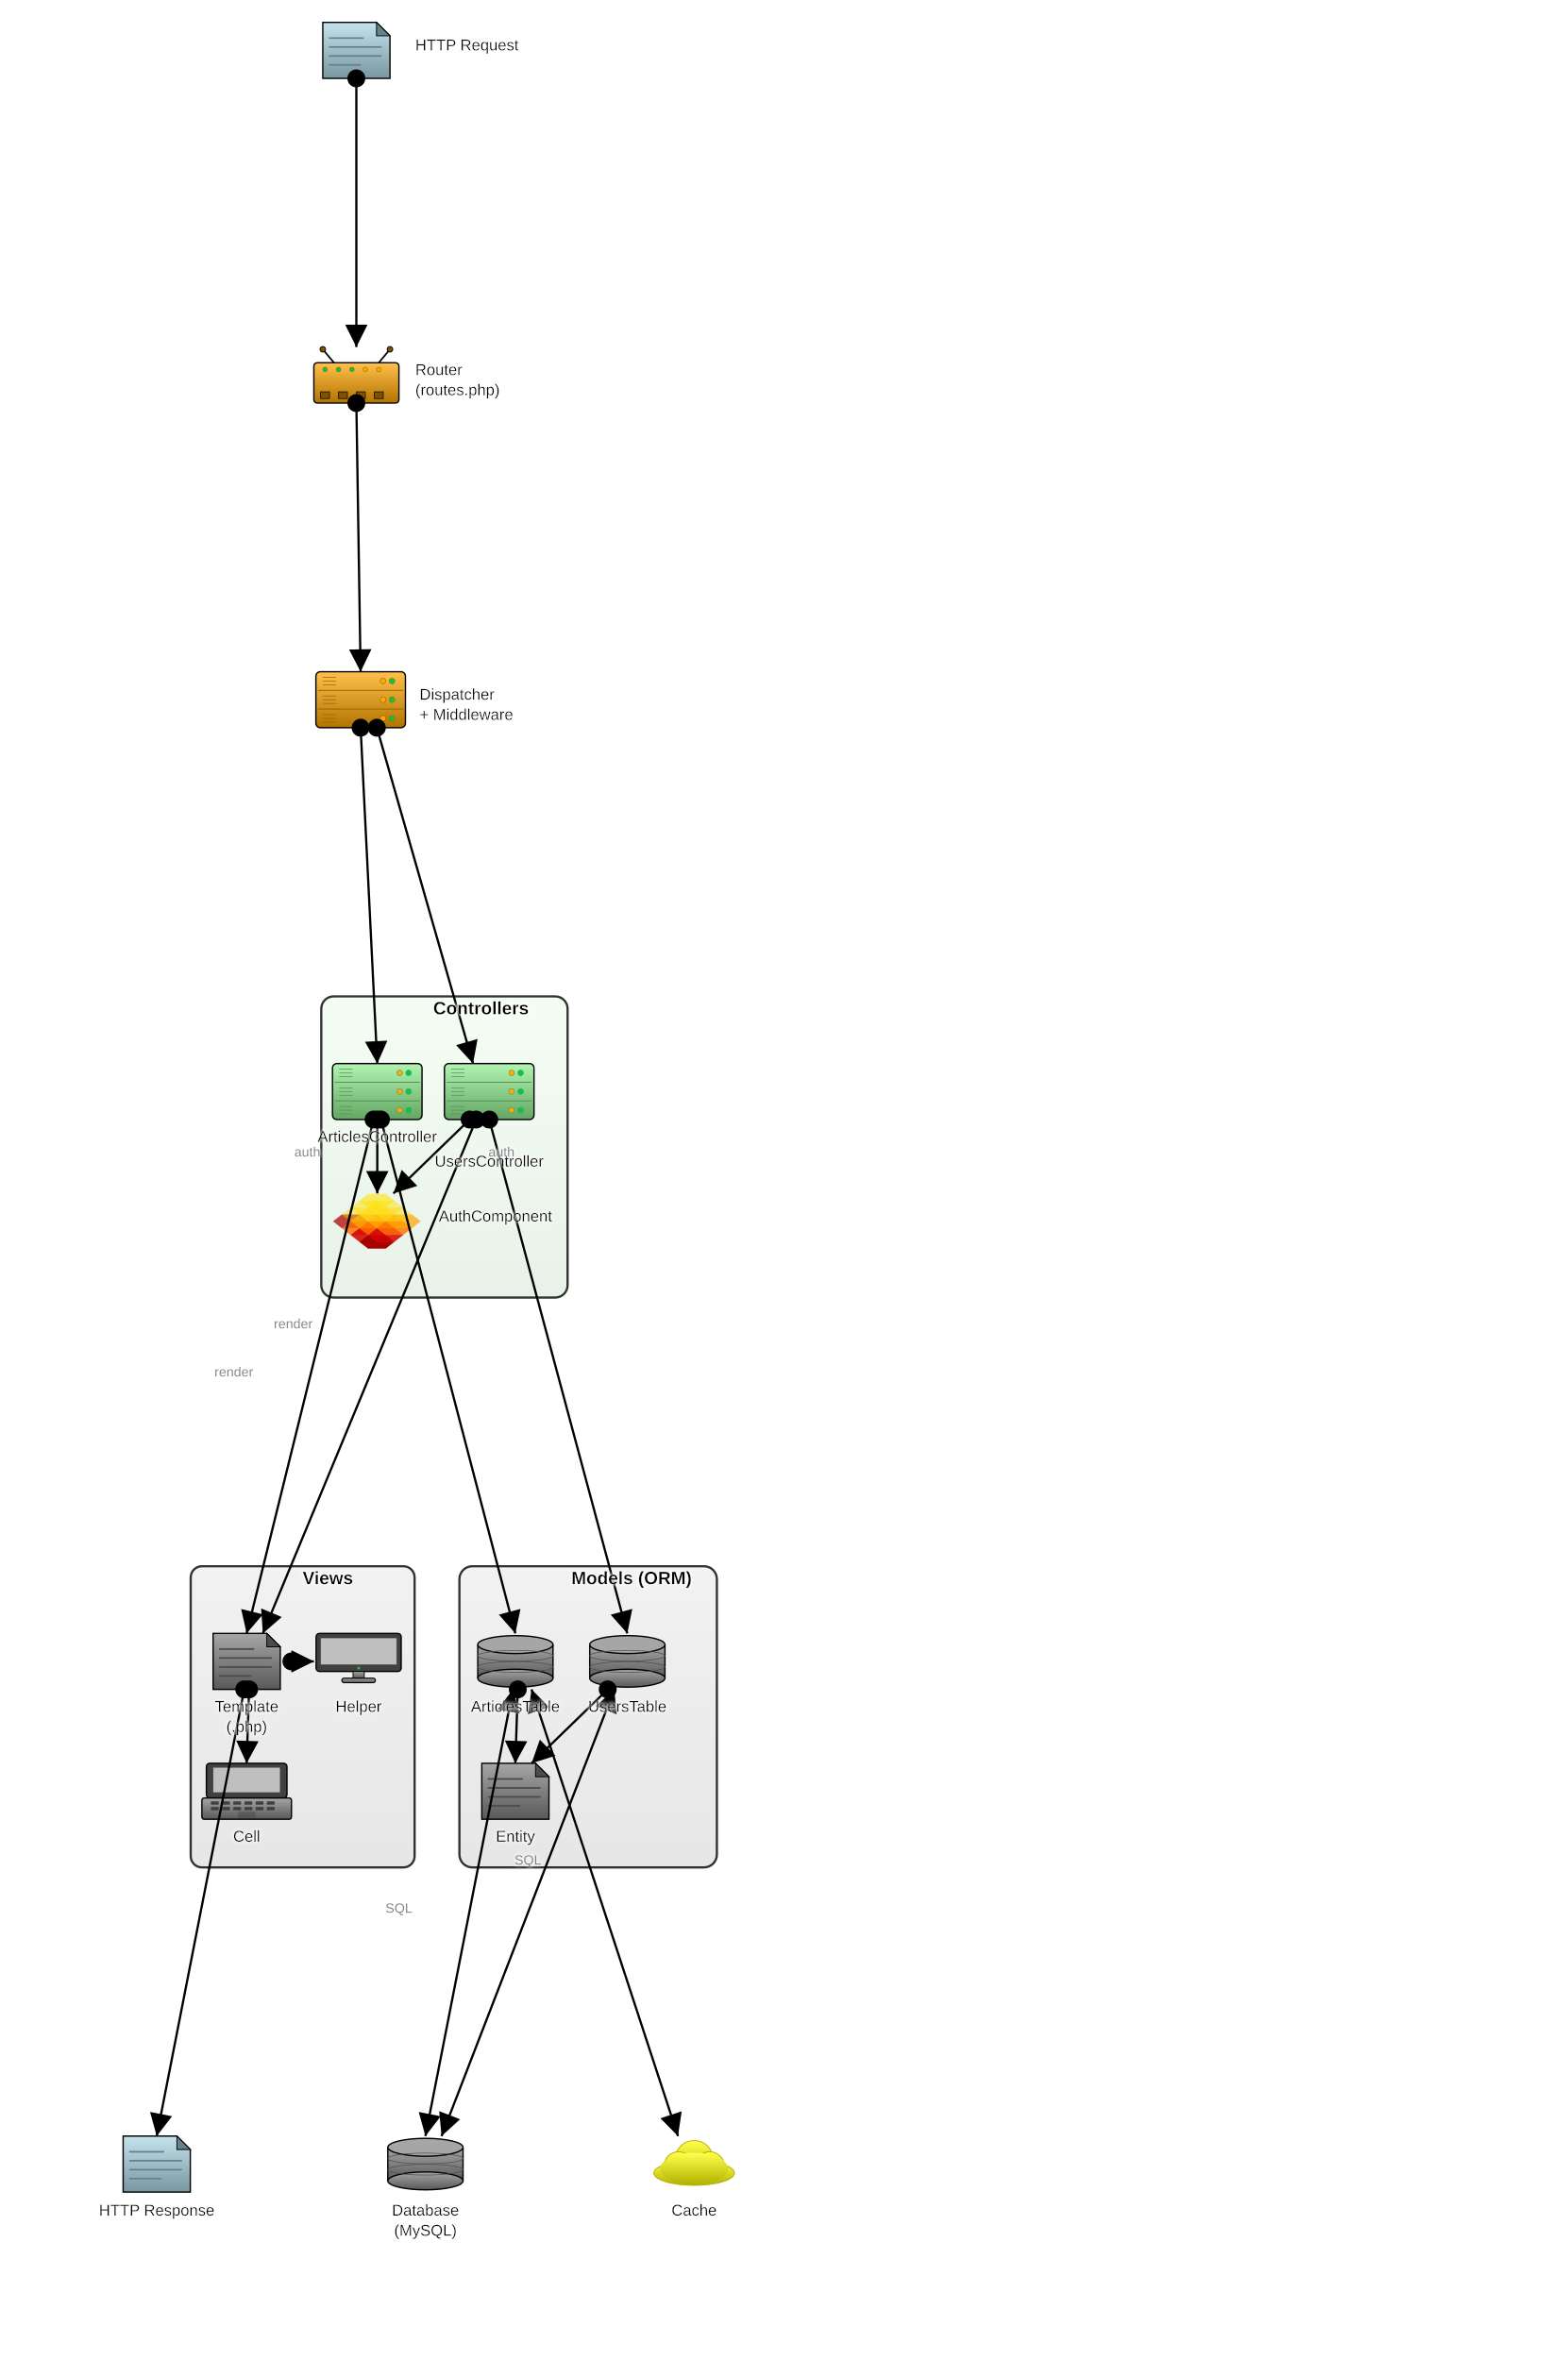
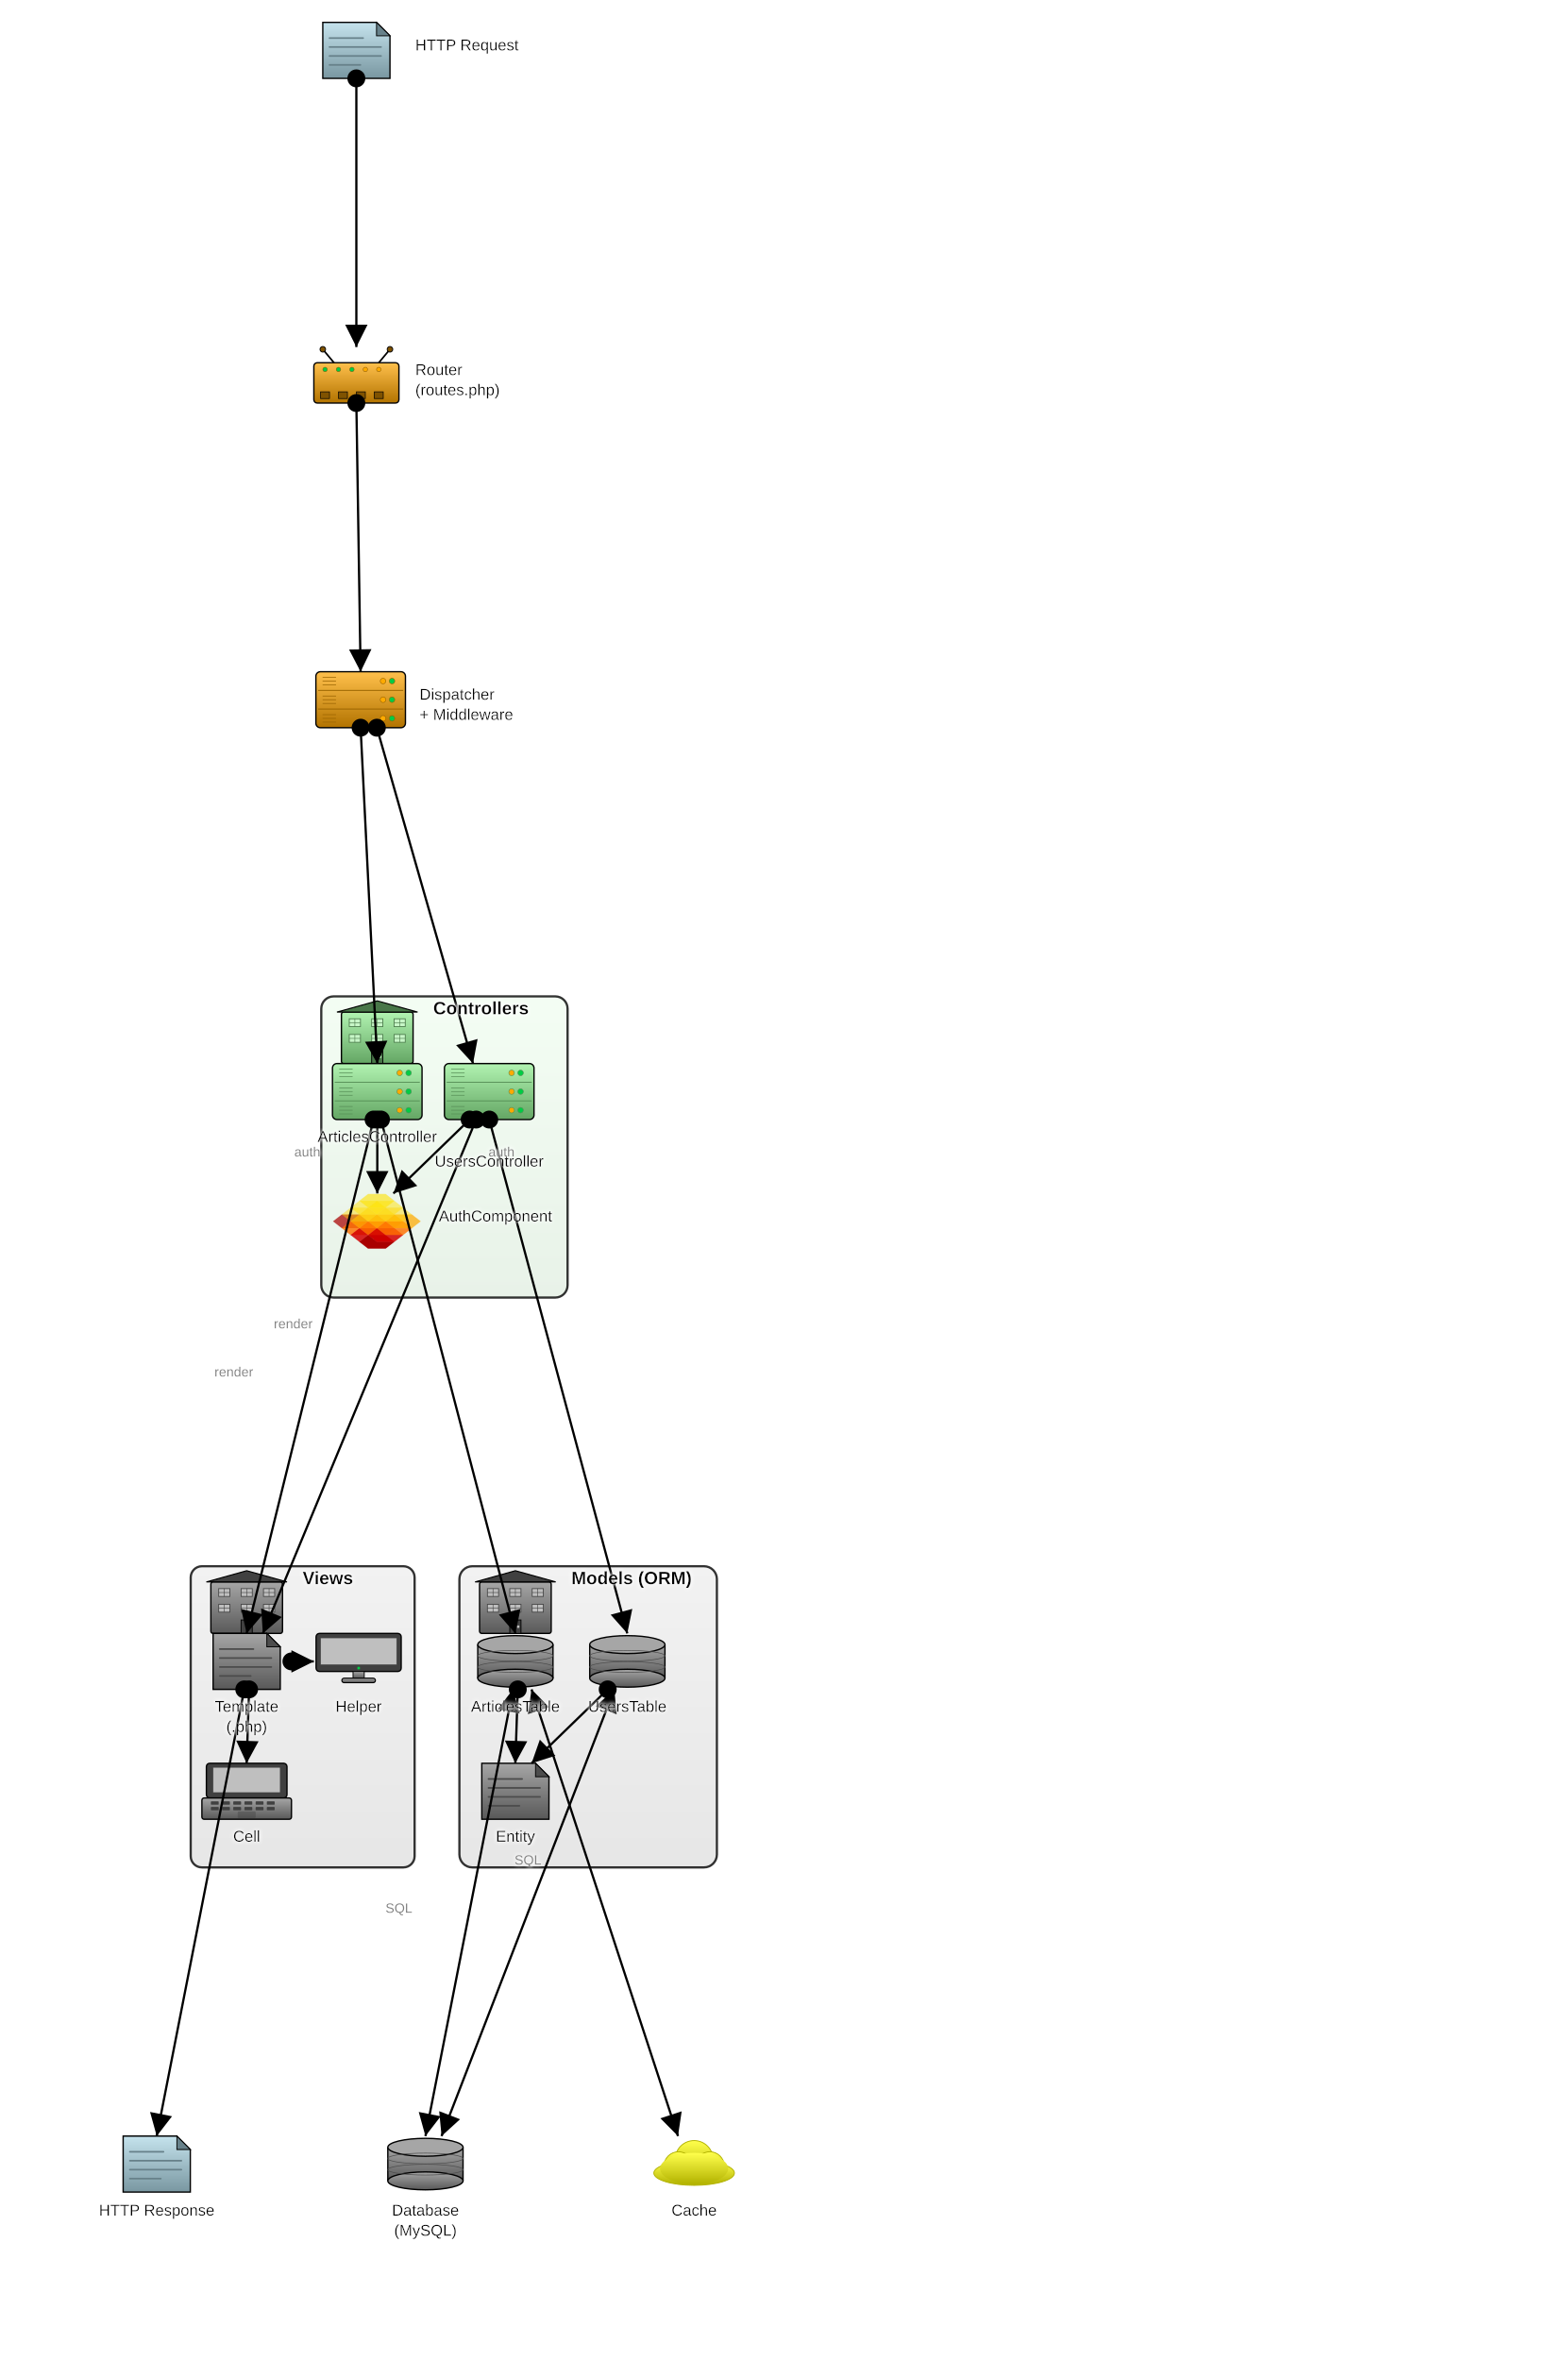
<svg xmlns="http://www.w3.org/2000/svg" baseProfile="full" height="2108" version="1.1" viewBox="0,0,1400,2108" width="1400">
  <defs>
    <filter height="140%" id="text-glow" width="140%" x="-20%" y="-20%">
      <feGaussianBlur in="SourceGraphic" result="blur" stdDeviation="2" />
      <feFlood flood-color="white" flood-opacity="1" result="color" />
      <feComposite in="color" in2="blur" operator="in" result="shadow" />
      <feMerge>
        <feMergeNode in="shadow" />
        <feMergeNode in="shadow" />
        <feMergeNode in="SourceGraphic" />
      </feMerge>
    </filter>
    <marker id="arrow-end" markerHeight="10" markerWidth="10" orient="auto" refX="10" refY="5">
      <path d="M 0 0 L 10 5 L 0 10 z" fill="black" />
    </marker>
    <marker id="arrow-start" markerHeight="10" markerWidth="10" orient="auto" refX="0" refY="5">
      <path d="M 10 0 L 0 5 L 10 10 z" fill="black" />
    </marker>
    <marker id="circle-start" markerHeight="10" markerWidth="10" orient="auto" refX="5" refY="5">
      <circle cx="5" cy="5" fill="black" r="4" />
    </marker>
    <marker id="circle-end" markerHeight="10" markerWidth="10" orient="auto" refX="5" refY="5">
      <circle cx="5" cy="5" fill="black" r="4" />
    </marker>
    <linearGradient id="gradient-controllers_box" x1="0%" x2="0%" y1="0%" y2="100%">
      <stop offset="0%" stop-color="#b1f3b1" />
      <stop offset="100%" stop-color="#64a664" />
    </linearGradient>
+     <linearGradient id="gradient-controllers_box_icon" x1="0%" x2="0%" y1="0%" y2="100%">
+       <stop offset="0%" stop-color="#b1f3b1" />
+       <stop offset="100%" stop-color="#64a664" />
+     </linearGradient>
    <linearGradient id="gradient-models_box" x1="0%" x2="0%" y1="0%" y2="100%">
      <stop offset="0%" stop-color="#a6a6a6" />
      <stop offset="100%" stop-color="#595959" />
    </linearGradient>
+     <linearGradient id="gradient-models_box_icon" x1="0%" x2="0%" y1="0%" y2="100%">
+       <stop offset="0%" stop-color="#a6a6a6" />
+       <stop offset="100%" stop-color="#595959" />
+     </linearGradient>
    <linearGradient id="gradient-views_box" x1="0%" x2="0%" y1="0%" y2="100%">
+       <stop offset="0%" stop-color="#a6a6a6" />
+       <stop offset="100%" stop-color="#595959" />
+     </linearGradient>
+     <linearGradient id="gradient-views_box_icon" x1="0%" x2="0%" y1="0%" y2="100%">
      <stop offset="0%" stop-color="#a6a6a6" />
      <stop offset="100%" stop-color="#595959" />
    </linearGradient>
    <linearGradient id="gradient-request" x1="0%" x2="0%" y1="0%" y2="100%">
      <stop offset="0%" stop-color="#c5e3ed" />
      <stop offset="100%" stop-color="#7997a1" />
    </linearGradient>
    <linearGradient id="gradient-router" x1="0%" x2="0%" y1="0%" y2="100%">
      <stop offset="0%" stop-color="#ffc04c" />
      <stop offset="100%" stop-color="#b27300" />
    </linearGradient>
    <linearGradient id="gradient-dispatcher" x1="0%" x2="0%" y1="0%" y2="100%">
      <stop offset="0%" stop-color="#ffc04c" />
      <stop offset="100%" stop-color="#b27300" />
    </linearGradient>
    <linearGradient id="gradient-articles_ctrl" x1="0%" x2="0%" y1="0%" y2="100%">
      <stop offset="0%" stop-color="#b1f3b1" />
      <stop offset="100%" stop-color="#64a664" />
    </linearGradient>
    <linearGradient id="gradient-users_ctrl" x1="0%" x2="0%" y1="0%" y2="100%">
      <stop offset="0%" stop-color="#b1f3b1" />
      <stop offset="100%" stop-color="#64a664" />
    </linearGradient>
    <linearGradient id="gradient-articles_table" x1="0%" x2="0%" y1="0%" y2="100%">
      <stop offset="0%" stop-color="#a6a6a6" />
      <stop offset="100%" stop-color="#595959" />
    </linearGradient>
    <linearGradient id="gradient-users_table" x1="0%" x2="0%" y1="0%" y2="100%">
      <stop offset="0%" stop-color="#a6a6a6" />
      <stop offset="100%" stop-color="#595959" />
    </linearGradient>
    <linearGradient id="gradient-entity" x1="0%" x2="0%" y1="0%" y2="100%">
      <stop offset="0%" stop-color="#a6a6a6" />
      <stop offset="100%" stop-color="#595959" />
    </linearGradient>
    <linearGradient id="gradient-template" x1="0%" x2="0%" y1="0%" y2="100%">
      <stop offset="0%" stop-color="#a6a6a6" />
      <stop offset="100%" stop-color="#595959" />
    </linearGradient>
    <linearGradient id="gradient-helper" x1="0%" x2="0%" y1="0%" y2="100%">
      <stop offset="0%" stop-color="#a6a6a6" />
      <stop offset="100%" stop-color="#595959" />
    </linearGradient>
    <linearGradient id="gradient-cell" x1="0%" x2="0%" y1="0%" y2="100%">
      <stop offset="0%" stop-color="#a6a6a6" />
      <stop offset="100%" stop-color="#595959" />
    </linearGradient>
    <linearGradient id="gradient-db" x1="0%" x2="0%" y1="0%" y2="100%">
      <stop offset="0%" stop-color="#a6a6a6" />
      <stop offset="100%" stop-color="#595959" />
    </linearGradient>
    <linearGradient id="gradient-cache" x1="0%" x2="0%" y1="0%" y2="100%">
      <stop offset="0%" stop-color="#ffff4c" />
      <stop offset="100%" stop-color="#b2b200" />
    </linearGradient>
    <linearGradient id="gradient-response" x1="0%" x2="0%" y1="0%" y2="100%">
      <stop offset="0%" stop-color="#c5e3ed" />
      <stop offset="100%" stop-color="#7997a1" />
    </linearGradient>
  </defs>
  <rect fill="url(#gradient-controllers_box)" fill-opacity="0.15" height="269.0" rx="11.0" ry="11.0" stroke="black" stroke-opacity="0.8" stroke-width="2" width="220.0" x="286.97" y="890.0" />
+   <g id="controllers_box_icon">
+     <rect fill="url(#gradient-controllers_box_icon)" height="46" rx="2" ry="2" stroke="black" stroke-width="1.2" width="64" x="304.97" y="904.0" />
+     <polygon fill="#487748" points="300.97,904.0 336.97,894.0 372.97,904.0" stroke="black" stroke-width="1.0" />
+     <rect fill="#c7f6c7" height="7" stroke="#487748" stroke-width="0.7" width="10" x="311.97" y="910.0" />
+     <line stroke="#487748" stroke-width="0.5" x1="316.97" x2="316.97" y1="910.0" y2="917.0" />
+     <line stroke="#487748" stroke-width="0.5" x1="311.97" x2="321.97" y1="913.5" y2="913.5" />
+     <rect fill="#c7f6c7" height="7" stroke="#487748" stroke-width="0.7" width="10" x="331.97" y="910.0" />
+     <line stroke="#487748" stroke-width="0.5" x1="336.97" x2="336.97" y1="910.0" y2="917.0" />
+     <line stroke="#487748" stroke-width="0.5" x1="331.97" x2="341.97" y1="913.5" y2="913.5" />
+     <rect fill="#c7f6c7" height="7" stroke="#487748" stroke-width="0.7" width="10" x="351.97" y="910.0" />
+     <line stroke="#487748" stroke-width="0.5" x1="356.97" x2="356.97" y1="910.0" y2="917.0" />
+     <line stroke="#487748" stroke-width="0.5" x1="351.97" x2="361.97" y1="913.5" y2="913.5" />
+     <rect fill="#c7f6c7" height="7" stroke="#487748" stroke-width="0.7" width="10" x="311.97" y="924.0" />
+     <line stroke="#487748" stroke-width="0.5" x1="316.97" x2="316.97" y1="924.0" y2="931.0" />
+     <line stroke="#487748" stroke-width="0.5" x1="311.97" x2="321.97" y1="927.5" y2="927.5" />
+     <rect fill="#c7f6c7" height="7" stroke="#487748" stroke-width="0.7" width="10" x="331.97" y="924.0" />
+     <line stroke="#487748" stroke-width="0.5" x1="336.97" x2="336.97" y1="924.0" y2="931.0" />
+     <line stroke="#487748" stroke-width="0.5" x1="331.97" x2="341.97" y1="927.5" y2="927.5" />
+     <rect fill="#c7f6c7" height="7" stroke="#487748" stroke-width="0.7" width="10" x="351.97" y="924.0" />
+     <line stroke="#487748" stroke-width="0.5" x1="356.97" x2="356.97" y1="924.0" y2="931.0" />
+     <line stroke="#487748" stroke-width="0.5" x1="351.97" x2="361.97" y1="927.5" y2="927.5" />
+     <rect fill="#487748" height="12" stroke="black" stroke-width="0.8" width="10" x="331.97" y="938.0" />
+     <circle cx="339.47" cy="944.0" fill="#c7f6c7" r="1.2" />
+   </g>
  <rect fill="url(#gradient-models_box)" fill-opacity="0.15" height="269.0" rx="11.5" ry="11.5" stroke="black" stroke-opacity="0.8" stroke-width="2" width="230.0" x="410.341" y="1399.0" />
+   <g id="models_box_icon">
+     <rect fill="url(#gradient-models_box_icon)" height="46" rx="2" ry="2" stroke="black" stroke-width="1.2" width="64" x="428.341" y="1413.0" />
+     <polygon fill="#404040" points="424.341,1413.0 460.341,1403.0 496.341,1413.0" stroke="black" stroke-width="1.0" />
+     <rect fill="#bfbfbf" height="7" stroke="#404040" stroke-width="0.7" width="10" x="435.341" y="1419.0" />
+     <line stroke="#404040" stroke-width="0.5" x1="440.341" x2="440.341" y1="1419.0" y2="1426.0" />
+     <line stroke="#404040" stroke-width="0.5" x1="435.341" x2="445.341" y1="1422.5" y2="1422.5" />
+     <rect fill="#bfbfbf" height="7" stroke="#404040" stroke-width="0.7" width="10" x="455.341" y="1419.0" />
+     <line stroke="#404040" stroke-width="0.5" x1="460.341" x2="460.341" y1="1419.0" y2="1426.0" />
+     <line stroke="#404040" stroke-width="0.5" x1="455.341" x2="465.341" y1="1422.5" y2="1422.5" />
+     <rect fill="#bfbfbf" height="7" stroke="#404040" stroke-width="0.7" width="10" x="475.341" y="1419.0" />
+     <line stroke="#404040" stroke-width="0.5" x1="480.341" x2="480.341" y1="1419.0" y2="1426.0" />
+     <line stroke="#404040" stroke-width="0.5" x1="475.341" x2="485.341" y1="1422.5" y2="1422.5" />
+     <rect fill="#bfbfbf" height="7" stroke="#404040" stroke-width="0.7" width="10" x="435.341" y="1433.0" />
+     <line stroke="#404040" stroke-width="0.5" x1="440.341" x2="440.341" y1="1433.0" y2="1440.0" />
+     <line stroke="#404040" stroke-width="0.5" x1="435.341" x2="445.341" y1="1436.5" y2="1436.5" />
+     <rect fill="#bfbfbf" height="7" stroke="#404040" stroke-width="0.7" width="10" x="455.341" y="1433.0" />
+     <line stroke="#404040" stroke-width="0.5" x1="460.341" x2="460.341" y1="1433.0" y2="1440.0" />
+     <line stroke="#404040" stroke-width="0.5" x1="455.341" x2="465.341" y1="1436.5" y2="1436.5" />
+     <rect fill="#bfbfbf" height="7" stroke="#404040" stroke-width="0.7" width="10" x="475.341" y="1433.0" />
+     <line stroke="#404040" stroke-width="0.5" x1="480.341" x2="480.341" y1="1433.0" y2="1440.0" />
+     <line stroke="#404040" stroke-width="0.5" x1="475.341" x2="485.341" y1="1436.5" y2="1436.5" />
+     <rect fill="#404040" height="12" stroke="black" stroke-width="0.8" width="10" x="455.341" y="1447.0" />
+     <circle cx="462.841" cy="1453.0" fill="#bfbfbf" r="1.2" />
+   </g>
  <rect fill="url(#gradient-views_box)" fill-opacity="0.15" height="269.0" rx="10.0" ry="10.0" stroke="black" stroke-opacity="0.8" stroke-width="2" width="200.0" x="170.341" y="1399.0" />
+   <g id="views_box_icon">
+     <rect fill="url(#gradient-views_box_icon)" height="46" rx="2" ry="2" stroke="black" stroke-width="1.2" width="64" x="188.341" y="1413.0" />
+     <polygon fill="#404040" points="184.341,1413.0 220.341,1403.0 256.341,1413.0" stroke="black" stroke-width="1.0" />
+     <rect fill="#bfbfbf" height="7" stroke="#404040" stroke-width="0.7" width="10" x="195.341" y="1419.0" />
+     <line stroke="#404040" stroke-width="0.5" x1="200.341" x2="200.341" y1="1419.0" y2="1426.0" />
+     <line stroke="#404040" stroke-width="0.5" x1="195.341" x2="205.341" y1="1422.5" y2="1422.5" />
+     <rect fill="#bfbfbf" height="7" stroke="#404040" stroke-width="0.7" width="10" x="215.341" y="1419.0" />
+     <line stroke="#404040" stroke-width="0.5" x1="220.341" x2="220.341" y1="1419.0" y2="1426.0" />
+     <line stroke="#404040" stroke-width="0.5" x1="215.341" x2="225.341" y1="1422.5" y2="1422.5" />
+     <rect fill="#bfbfbf" height="7" stroke="#404040" stroke-width="0.7" width="10" x="235.341" y="1419.0" />
+     <line stroke="#404040" stroke-width="0.5" x1="240.341" x2="240.341" y1="1419.0" y2="1426.0" />
+     <line stroke="#404040" stroke-width="0.5" x1="235.341" x2="245.341" y1="1422.5" y2="1422.5" />
+     <rect fill="#bfbfbf" height="7" stroke="#404040" stroke-width="0.7" width="10" x="195.341" y="1433.0" />
+     <line stroke="#404040" stroke-width="0.5" x1="200.341" x2="200.341" y1="1433.0" y2="1440.0" />
+     <line stroke="#404040" stroke-width="0.5" x1="195.341" x2="205.341" y1="1436.5" y2="1436.5" />
+     <rect fill="#bfbfbf" height="7" stroke="#404040" stroke-width="0.7" width="10" x="215.341" y="1433.0" />
+     <line stroke="#404040" stroke-width="0.5" x1="220.341" x2="220.341" y1="1433.0" y2="1440.0" />
+     <line stroke="#404040" stroke-width="0.5" x1="215.341" x2="225.341" y1="1436.5" y2="1436.5" />
+     <rect fill="#bfbfbf" height="7" stroke="#404040" stroke-width="0.7" width="10" x="235.341" y="1433.0" />
+     <line stroke="#404040" stroke-width="0.5" x1="240.341" x2="240.341" y1="1433.0" y2="1440.0" />
+     <line stroke="#404040" stroke-width="0.5" x1="235.341" x2="245.341" y1="1436.5" y2="1436.5" />
+     <rect fill="#404040" height="12" stroke="black" stroke-width="0.8" width="10" x="215.341" y="1447.0" />
+     <circle cx="222.841" cy="1453.0" fill="#bfbfbf" r="1.2" />
+   </g>
  <g id="request">
    <polygon fill="url(#gradient-request)" points="288.327,20.0 336.327,20.0 348.327,32.0 348.327,70.0 288.327,70.0" stroke="black" stroke-width="1.2" />
    <polygon fill="#67818a" points="336.327,20.0 348.327,32.0 336.327,32.0" stroke="black" stroke-width="0.8" />
    <line stroke="#67818a" stroke-linecap="round" stroke-width="1.5" x1="294.327" x2="324.327" y1="34.0" y2="34.0" />
    <line stroke="#67818a" stroke-linecap="round" stroke-width="1.5" x1="294.327" x2="340.327" y1="42.0" y2="42.0" />
    <line stroke="#67818a" stroke-linecap="round" stroke-width="1.5" x1="294.327" x2="340.327" y1="50.0" y2="50.0" />
    <line stroke="#67818a" stroke-linecap="round" stroke-width="1.5" x1="294.327" x2="321.927" y1="58.0" y2="58.0" />
  </g>
  <g id="router">
    <rect fill="url(#gradient-router)" height="36" rx="3" ry="3" stroke="black" stroke-width="1.2" width="76" x="280.327" y="324.0" />
    <line stroke="black" stroke-width="1.5" x1="298.327" x2="288.327" y1="324.0" y2="312.0" />
    <circle cx="288.327" cy="312.0" fill="#7f5200" r="2.5" stroke="black" stroke-width="0.8" />
    <line stroke="black" stroke-width="1.5" x1="338.327" x2="348.327" y1="324.0" y2="312.0" />
    <circle cx="348.327" cy="312.0" fill="#7f5200" r="2.5" stroke="black" stroke-width="0.8" />
    <rect fill="#7f5200" height="6" stroke="black" stroke-width="0.6" width="8" x="286.327" y="350.0" />
    <rect fill="#7f5200" height="6" stroke="black" stroke-width="0.6" width="8" x="302.327" y="350.0" />
    <rect fill="#7f5200" height="6" stroke="black" stroke-width="0.6" width="8" x="318.327" y="350.0" />
    <rect fill="#7f5200" height="6" stroke="black" stroke-width="0.6" width="8" x="334.327" y="350.0" />
    <circle cx="290.327" cy="330.0" fill="#00cc44" r="2" stroke="#7f5200" stroke-width="0.4" />
    <circle cx="302.327" cy="330.0" fill="#00cc44" r="2" stroke="#7f5200" stroke-width="0.4" />
    <circle cx="314.327" cy="330.0" fill="#00cc44" r="2" stroke="#7f5200" stroke-width="0.4" />
    <circle cx="326.327" cy="330.0" fill="#ffaa00" r="2" stroke="#7f5200" stroke-width="0.4" />
    <circle cx="338.327" cy="330.0" fill="#ffaa00" r="2" stroke="#7f5200" stroke-width="0.4" />
  </g>
  <g id="dispatcher">
    <rect fill="url(#gradient-dispatcher)" height="50" rx="4" ry="4" stroke="black" stroke-width="1.2" width="80" x="282.145" y="600.0" />
    <line stroke="#996300" stroke-width="0.8" x1="284.145" x2="360.145" y1="616.667" y2="616.667" />
    <line stroke="#996300" stroke-width="0.8" x1="284.145" x2="360.145" y1="633.333" y2="633.333" />
    <circle cx="350.145" cy="608.333" fill="#00cc44" r="2.5" stroke="#996300" stroke-width="0.5" />
    <circle cx="342.145" cy="608.333" fill="#ffaa00" r="2.5" stroke="#996300" stroke-width="0.5" />
    <circle cx="350.145" cy="625.0" fill="#00cc44" r="2.5" stroke="#996300" stroke-width="0.5" />
    <circle cx="342.145" cy="625.0" fill="#ffaa00" r="2.5" stroke="#996300" stroke-width="0.5" />
    <circle cx="350.145" cy="641.667" fill="#00cc44" r="2.5" stroke="#996300" stroke-width="0.5" />
    <circle cx="342.145" cy="641.667" fill="#ffaa00" r="2.5" stroke="#996300" stroke-width="0.5" />
    <line stroke="#996300" stroke-width="0.6" x1="288.145" x2="300.145" y1="605.0" y2="605.0" />
    <line stroke="#996300" stroke-width="0.6" x1="288.145" x2="300.145" y1="608.333" y2="608.333" />
    <line stroke="#996300" stroke-width="0.6" x1="288.145" x2="300.145" y1="611.667" y2="611.667" />
    <line stroke="#996300" stroke-width="0.6" x1="288.145" x2="300.145" y1="621.667" y2="621.667" />
    <line stroke="#996300" stroke-width="0.6" x1="288.145" x2="300.145" y1="625.0" y2="625.0" />
    <line stroke="#996300" stroke-width="0.6" x1="288.145" x2="300.145" y1="628.333" y2="628.333" />
    <line stroke="#996300" stroke-width="0.6" x1="288.145" x2="300.145" y1="638.333" y2="638.333" />
    <line stroke="#996300" stroke-width="0.6" x1="288.145" x2="300.145" y1="641.667" y2="641.667" />
    <line stroke="#996300" stroke-width="0.6" x1="288.145" x2="300.145" y1="645.0" y2="645.0" />
  </g>
  <g id="articles_ctrl">
    <rect fill="url(#gradient-articles_ctrl)" height="50" rx="4" ry="4" stroke="black" stroke-width="1.2" width="80" x="296.97" y="950.0" />
    <line stroke="#568e56" stroke-width="0.8" x1="298.97" x2="374.97" y1="966.667" y2="966.667" />
    <line stroke="#568e56" stroke-width="0.8" x1="298.97" x2="374.97" y1="983.333" y2="983.333" />
    <circle cx="364.97" cy="958.333" fill="#00cc44" r="2.5" stroke="#568e56" stroke-width="0.5" />
    <circle cx="356.97" cy="958.333" fill="#ffaa00" r="2.5" stroke="#568e56" stroke-width="0.5" />
    <circle cx="364.97" cy="975.0" fill="#00cc44" r="2.5" stroke="#568e56" stroke-width="0.5" />
    <circle cx="356.97" cy="975.0" fill="#ffaa00" r="2.5" stroke="#568e56" stroke-width="0.5" />
    <circle cx="364.97" cy="991.667" fill="#00cc44" r="2.5" stroke="#568e56" stroke-width="0.5" />
    <circle cx="356.97" cy="991.667" fill="#ffaa00" r="2.5" stroke="#568e56" stroke-width="0.5" />
    <line stroke="#568e56" stroke-width="0.6" x1="302.97" x2="314.97" y1="955.0" y2="955.0" />
    <line stroke="#568e56" stroke-width="0.6" x1="302.97" x2="314.97" y1="958.333" y2="958.333" />
    <line stroke="#568e56" stroke-width="0.6" x1="302.97" x2="314.97" y1="961.667" y2="961.667" />
    <line stroke="#568e56" stroke-width="0.6" x1="302.97" x2="314.97" y1="971.667" y2="971.667" />
    <line stroke="#568e56" stroke-width="0.6" x1="302.97" x2="314.97" y1="975.0" y2="975.0" />
    <line stroke="#568e56" stroke-width="0.6" x1="302.97" x2="314.97" y1="978.333" y2="978.333" />
    <line stroke="#568e56" stroke-width="0.6" x1="302.97" x2="314.97" y1="988.333" y2="988.333" />
    <line stroke="#568e56" stroke-width="0.6" x1="302.97" x2="314.97" y1="991.667" y2="991.667" />
    <line stroke="#568e56" stroke-width="0.6" x1="302.97" x2="314.97" y1="995.0" y2="995.0" />
  </g>
  <g id="users_ctrl">
    <rect fill="url(#gradient-users_ctrl)" height="50" rx="4" ry="4" stroke="black" stroke-width="1.2" width="80" x="396.97" y="950.0" />
    <line stroke="#568e56" stroke-width="0.8" x1="398.97" x2="474.97" y1="966.667" y2="966.667" />
    <line stroke="#568e56" stroke-width="0.8" x1="398.97" x2="474.97" y1="983.333" y2="983.333" />
    <circle cx="464.97" cy="958.333" fill="#00cc44" r="2.5" stroke="#568e56" stroke-width="0.5" />
    <circle cx="456.97" cy="958.333" fill="#ffaa00" r="2.5" stroke="#568e56" stroke-width="0.5" />
    <circle cx="464.97" cy="975.0" fill="#00cc44" r="2.5" stroke="#568e56" stroke-width="0.5" />
    <circle cx="456.97" cy="975.0" fill="#ffaa00" r="2.5" stroke="#568e56" stroke-width="0.5" />
    <circle cx="464.97" cy="991.667" fill="#00cc44" r="2.5" stroke="#568e56" stroke-width="0.5" />
    <circle cx="456.97" cy="991.667" fill="#ffaa00" r="2.5" stroke="#568e56" stroke-width="0.5" />
    <line stroke="#568e56" stroke-width="0.6" x1="402.97" x2="414.97" y1="955.0" y2="955.0" />
    <line stroke="#568e56" stroke-width="0.6" x1="402.97" x2="414.97" y1="958.333" y2="958.333" />
    <line stroke="#568e56" stroke-width="0.6" x1="402.97" x2="414.97" y1="961.667" y2="961.667" />
    <line stroke="#568e56" stroke-width="0.6" x1="402.97" x2="414.97" y1="971.667" y2="971.667" />
    <line stroke="#568e56" stroke-width="0.6" x1="402.97" x2="414.97" y1="975.0" y2="975.0" />
    <line stroke="#568e56" stroke-width="0.6" x1="402.97" x2="414.97" y1="978.333" y2="978.333" />
    <line stroke="#568e56" stroke-width="0.6" x1="402.97" x2="414.97" y1="988.333" y2="988.333" />
    <line stroke="#568e56" stroke-width="0.6" x1="402.97" x2="414.97" y1="991.667" y2="991.667" />
    <line stroke="#568e56" stroke-width="0.6" x1="402.97" x2="414.97" y1="995.0" y2="995.0" />
  </g>
  <g id="auth_comp">
    <g transform="translate(296.9701,1066.0) scale(1.568627,1.162791) translate(0,0)">
      <path d="m 211.514,221.098 -99.807,57.624 -99.807,-57.624 0,-115.248 99.807,-57.624 99.807,57.624 z" fill="#a90000" opacity="0.72" stroke="#cbcbcb" stroke-width="0.48" transform="matrix(0.0751447,0.02631765,-0.04338481,0.0455835,8.97,11.04)" />
      <path d="m 211.514,221.098 -99.807,57.624 -99.807,-57.624 0,-115.248 99.807,-57.624 99.807,57.624 z" fill="#ff7000" opacity="0.82" stroke="#cbcbcb" stroke-width="0.48" transform="matrix(0.0751447,0.02631765,-0.04338481,0.0455835,13.97,16.29)" />
      <path d="m 211.514,221.098 -99.807,57.624 -99.807,-57.624 0,-115.248 99.807,-57.624 99.807,57.624 z" fill="#ffa900" opacity="0.72" stroke="#cbcbcb" stroke-width="0.48" transform="matrix(0.0751447,0.02631765,-0.04338481,0.0455835,18.97,11.04)" />
      <path d="m 211.514,221.098 -99.807,57.624 -99.807,-57.624 0,-115.248 99.807,-57.624 99.807,57.624 z" fill="#d40000" opacity="0.85" stroke="#cbcbcb" stroke-width="0.48" transform="matrix(0.0751447,0.02631765,-0.04338481,0.0455835,18.97,21.54)" />
      <path d="m 211.514,221.098 -99.807,57.624 -99.807,-57.624 0,-115.248 99.807,-57.624 99.807,57.624 z" fill="#a90000" opacity="1.0" stroke="#cbcbcb" stroke-width="0.48" transform="matrix(0.0751447,0.02631765,-0.04338481,0.0455835,23.97,26.80)" />
      <path d="m 211.514,221.098 -99.807,57.624 -99.807,-57.624 0,-115.248 99.807,-57.624 99.807,57.624 z" fill="#ff7000" opacity="0.82" stroke="#cbcbcb" stroke-width="0.48" transform="matrix(0.0751447,0.02631765,-0.04338481,0.0455835,23.97,16.29)" />
      <path d="m 211.514,221.098 -99.807,57.624 -99.807,-57.624 0,-115.248 99.807,-57.624 99.807,57.624 z" fill="#ffa900" opacity="0.72" stroke="#cbcbcb" stroke-width="0.48" transform="matrix(0.0751447,0.02631765,-0.04338481,0.0455835,28.97,11.04)" />
      <path d="m 211.514,221.098 -99.807,57.624 -99.807,-57.624 0,-115.248 99.807,-57.624 99.807,57.624 z" fill="#d40000" opacity="0.85" stroke="#cbcbcb" stroke-width="0.48" transform="matrix(0.0751447,0.02631765,-0.04338481,0.0455835,28.97,21.54)" />
      <path d="m 211.514,221.098 -99.807,57.624 -99.807,-57.624 0,-115.248 99.807,-57.624 99.807,57.624 z" fill="#ff7000" opacity="0.82" stroke="#cbcbcb" stroke-width="0.48" transform="matrix(0.0751447,0.02631765,-0.04338481,0.0455835,33.97,16.29)" />
      <path d="m 211.514,221.098 -99.807,57.624 -99.807,-57.624 0,-115.248 99.807,-57.624 99.807,57.624 z" fill="#ffa900" opacity="0.72" stroke="#cbcbcb" stroke-width="0.48" transform="matrix(0.0751447,0.02631765,-0.04338481,0.0455835,38.97,11.04)" />
      <path d="m 211.514,221.098 -99.807,57.624 -99.807,-57.624 0,-115.248 99.807,-57.624 99.807,57.624 z" fill="#ffd400" opacity="0.45" stroke="#cbcbcb" stroke-width="0.48" transform="matrix(0.0751447,0.02631765,-0.04338481,0.0455835,13.97,5.78)" />
      <path d="m 211.514,221.098 -99.807,57.624 -99.807,-57.624 0,-115.248 99.807,-57.624 99.807,57.624 z" fill="#ffe200" opacity="0.5" stroke="#cbcbcb" stroke-width="0.48" transform="matrix(0.0751447,0.02631765,-0.04338481,0.0455835,18.97,0.53)" />
      <path d="m 211.514,221.098 -99.807,57.624 -99.807,-57.624 0,-115.248 99.807,-57.624 99.807,57.624 z" fill="#ffd400" opacity="0.45" stroke="#cbcbcb" stroke-width="0.48" transform="matrix(0.0751447,0.02631765,-0.04338481,0.0455835,23.97,5.78)" />
      <path d="m 211.514,221.098 -99.807,57.624 -99.807,-57.624 0,-115.248 99.807,-57.624 99.807,57.624 z" fill="#ffe200" opacity="0.6" stroke="#cbcbcb" stroke-width="0.48" transform="matrix(0.0751447,0.02631765,-0.04338481,0.0455835,23.97,-4.73)" />
      <path d="m 211.514,221.098 -99.807,57.624 -99.807,-57.624 0,-115.248 99.807,-57.624 99.807,57.624 z" fill="#ffe200" opacity="0.5" stroke="#cbcbcb" stroke-width="0.48" transform="matrix(0.0751447,0.02631765,-0.04338481,0.0455835,28.97,0.53)" />
      <path d="m 211.514,221.098 -99.807,57.624 -99.807,-57.624 0,-115.248 99.807,-57.624 99.807,57.624 z" fill="#ffd400" opacity="0.45" stroke="#cbcbcb" stroke-width="0.48" transform="matrix(0.0751447,0.02631765,-0.04338481,0.0455835,33.97,5.78)" />
    </g>
  </g>
  <g id="articles_table">
    <rect fill="url(#gradient-articles_table)" height="30.0" stroke="none" width="67.2" x="426.741" y="1469.0" />
    <line stroke="black" stroke-width="1.2" x1="426.741" x2="426.741" y1="1469.0" y2="1499.0" />
    <line stroke="black" stroke-width="1.2" x1="493.941" x2="493.941" y1="1469.0" y2="1499.0" />
    <ellipse cx="460.341" cy="1499.0" fill="url(#gradient-articles_table)" rx="33.6" ry="8" stroke="black" stroke-width="1.2" />
    <ellipse cx="460.341" cy="1469.0" fill="#a6a6a6" rx="33.6" ry="8" stroke="black" stroke-width="1.2" />
    <ellipse cx="460.341" cy="1479.0" fill="none" rx="33.6" ry="4.8" stroke="#4c4c4c" stroke-width="0.6" />
    <ellipse cx="460.341" cy="1489.0" fill="none" rx="33.6" ry="4.8" stroke="#4c4c4c" stroke-width="0.6" />
  </g>
  <g id="users_table">
    <rect fill="url(#gradient-users_table)" height="30.0" stroke="none" width="67.2" x="526.741" y="1469.0" />
    <line stroke="black" stroke-width="1.2" x1="526.741" x2="526.741" y1="1469.0" y2="1499.0" />
    <line stroke="black" stroke-width="1.2" x1="593.941" x2="593.941" y1="1469.0" y2="1499.0" />
    <ellipse cx="560.341" cy="1499.0" fill="url(#gradient-users_table)" rx="33.6" ry="8" stroke="black" stroke-width="1.2" />
    <ellipse cx="560.341" cy="1469.0" fill="#a6a6a6" rx="33.6" ry="8" stroke="black" stroke-width="1.2" />
    <ellipse cx="560.341" cy="1479.0" fill="none" rx="33.6" ry="4.8" stroke="#4c4c4c" stroke-width="0.6" />
    <ellipse cx="560.341" cy="1489.0" fill="none" rx="33.6" ry="4.8" stroke="#4c4c4c" stroke-width="0.6" />
  </g>
  <g id="entity">
    <polygon fill="url(#gradient-entity)" points="430.341,1575.0 478.341,1575.0 490.341,1587.0 490.341,1625.0 430.341,1625.0" stroke="black" stroke-width="1.2" />
    <polygon fill="#4c4c4c" points="478.341,1575.0 490.341,1587.0 478.341,1587.0" stroke="black" stroke-width="0.8" />
    <line stroke="#4c4c4c" stroke-linecap="round" stroke-width="1.5" x1="436.341" x2="466.341" y1="1589.0" y2="1589.0" />
    <line stroke="#4c4c4c" stroke-linecap="round" stroke-width="1.5" x1="436.341" x2="482.341" y1="1597.0" y2="1597.0" />
    <line stroke="#4c4c4c" stroke-linecap="round" stroke-width="1.5" x1="436.341" x2="482.341" y1="1605.0" y2="1605.0" />
    <line stroke="#4c4c4c" stroke-linecap="round" stroke-width="1.5" x1="436.341" x2="463.941" y1="1613.0" y2="1613.0" />
  </g>
  <g id="template">
    <polygon fill="url(#gradient-template)" points="190.341,1459.0 238.341,1459.0 250.341,1471.0 250.341,1509.0 190.341,1509.0" stroke="black" stroke-width="1.2" />
    <polygon fill="#4c4c4c" points="238.341,1459.0 250.341,1471.0 238.341,1471.0" stroke="black" stroke-width="0.8" />
    <line stroke="#4c4c4c" stroke-linecap="round" stroke-width="1.5" x1="196.341" x2="226.341" y1="1473.0" y2="1473.0" />
    <line stroke="#4c4c4c" stroke-linecap="round" stroke-width="1.5" x1="196.341" x2="242.341" y1="1481.0" y2="1481.0" />
    <line stroke="#4c4c4c" stroke-linecap="round" stroke-width="1.5" x1="196.341" x2="242.341" y1="1489.0" y2="1489.0" />
    <line stroke="#4c4c4c" stroke-linecap="round" stroke-width="1.5" x1="196.341" x2="223.941" y1="1497.0" y2="1497.0" />
  </g>
  <g id="helper">
    <rect fill="#404040" height="34.0" rx="3" ry="3" stroke="black" stroke-width="1.2" width="76" x="282.341" y="1459.0" />
    <rect fill="#bfbfbf" height="24.0" stroke="#404040" stroke-width="0.5" width="68" x="286.341" y="1463.0" />
    <rect fill="url(#gradient-helper)" height="6" stroke="black" stroke-width="0.8" width="10" x="315.341" y="1493.0" />
    <rect fill="url(#gradient-helper)" height="4" rx="2" ry="2" stroke="black" stroke-width="1.0" width="30" x="305.341" y="1499.0" />
    <circle cx="320.341" cy="1490.0" fill="#00cc44" r="1.5" stroke="#404040" stroke-width="0.4" />
  </g>
  <g id="cell">
    <rect fill="#404040" height="31.0" rx="3" ry="3" stroke="black" stroke-width="1.2" width="72" x="184.341" y="1575.0" />
    <rect fill="#bfbfbf" height="22.6" stroke="#404040" stroke-width="0.5" width="60" x="190.341" y="1578.6" />
    <rect fill="url(#gradient-cell)" height="19.0" rx="2" ry="2" stroke="black" stroke-width="1.2" width="80" x="180.341" y="1606.0" />
    <rect fill="#404040" height="3" rx="0.5" ry="0.5" stroke="none" width="7" x="188.341" y="1609.0" />
    <rect fill="#404040" height="3" rx="0.5" ry="0.5" stroke="none" width="7" x="198.341" y="1609.0" />
    <rect fill="#404040" height="3" rx="0.5" ry="0.5" stroke="none" width="7" x="208.341" y="1609.0" />
    <rect fill="#404040" height="3" rx="0.5" ry="0.5" stroke="none" width="7" x="218.341" y="1609.0" />
    <rect fill="#404040" height="3" rx="0.5" ry="0.5" stroke="none" width="7" x="228.341" y="1609.0" />
    <rect fill="#404040" height="3" rx="0.5" ry="0.5" stroke="none" width="7" x="238.341" y="1609.0" />
    <rect fill="#404040" height="3" rx="0.5" ry="0.5" stroke="none" width="7" x="188.341" y="1614.0" />
    <rect fill="#404040" height="3" rx="0.5" ry="0.5" stroke="none" width="7" x="198.341" y="1614.0" />
    <rect fill="#404040" height="3" rx="0.5" ry="0.5" stroke="none" width="7" x="208.341" y="1614.0" />
    <rect fill="#404040" height="3" rx="0.5" ry="0.5" stroke="none" width="7" x="218.341" y="1614.0" />
    <rect fill="#404040" height="3" rx="0.5" ry="0.5" stroke="none" width="7" x="228.341" y="1614.0" />
    <rect fill="#404040" height="3" rx="0.5" ry="0.5" stroke="none" width="7" x="238.341" y="1614.0" />
    <rect fill="#404040" height="6" opacity="0.4" rx="1" ry="1" stroke="none" width="16" x="212.341" y="1618.0" />
  </g>
  <g id="db">
    <rect fill="url(#gradient-db)" height="30.0" stroke="none" width="67.2" x="346.4" y="1918.0" />
    <line stroke="black" stroke-width="1.2" x1="346.4" x2="346.4" y1="1918.0" y2="1948.0" />
    <line stroke="black" stroke-width="1.2" x1="413.6" x2="413.6" y1="1918.0" y2="1948.0" />
    <ellipse cx="380.0" cy="1948.0" fill="url(#gradient-db)" rx="33.6" ry="8" stroke="black" stroke-width="1.2" />
    <ellipse cx="380.0" cy="1918.0" fill="#a6a6a6" rx="33.6" ry="8" stroke="black" stroke-width="1.2" />
    <ellipse cx="380.0" cy="1928.0" fill="none" rx="33.6" ry="4.8" stroke="#4c4c4c" stroke-width="0.6" />
    <ellipse cx="380.0" cy="1938.0" fill="none" rx="33.6" ry="4.8" stroke="#4c4c4c" stroke-width="0.6" />
  </g>
  <g id="cache">
    <ellipse cx="620.0" cy="1941.0" fill="url(#gradient-cache)" rx="36.0" ry="11.0" stroke="#b2b200" stroke-width="0.8" />
    <circle cx="620.0" cy="1929.0" fill="url(#gradient-cache)" r="17.0" stroke="#b2b200" stroke-width="0.8" />
    <circle cx="606.0" cy="1935.0" fill="url(#gradient-cache)" r="13.0" stroke="#b2b200" stroke-width="0.8" />
    <circle cx="634.0" cy="1935.0" fill="url(#gradient-cache)" r="13.0" stroke="#b2b200" stroke-width="0.8" />
    <ellipse cx="620.0" cy="1937.0" fill="url(#gradient-cache)" rx="30.4" ry="14" stroke="none" />
  </g>
  <g id="response">
    <polygon fill="url(#gradient-response)" points="110.0,1908.0 158.0,1908.0 170.0,1920.0 170.0,1958.0 110.0,1958.0" stroke="black" stroke-width="1.2" />
    <polygon fill="#67818a" points="158.0,1908.0 170.0,1920.0 158.0,1920.0" stroke="black" stroke-width="0.8" />
    <line stroke="#67818a" stroke-linecap="round" stroke-width="1.5" x1="116.0" x2="146.0" y1="1922.0" y2="1922.0" />
    <line stroke="#67818a" stroke-linecap="round" stroke-width="1.5" x1="116.0" x2="162.0" y1="1930.0" y2="1930.0" />
    <line stroke="#67818a" stroke-linecap="round" stroke-width="1.5" x1="116.0" x2="162.0" y1="1938.0" y2="1938.0" />
    <line stroke="#67818a" stroke-linecap="round" stroke-width="1.5" x1="116.0" x2="143.6" y1="1946.0" y2="1946.0" />
  </g>
  <line marker-end="url(#arrow-end)" marker-start="url(#circle-start)" stroke="black" stroke-width="2" x1="318.3" x2="318.3" y1="70.0" y2="310.0" />
  <line marker-end="url(#arrow-end)" marker-start="url(#circle-start)" stroke="black" stroke-width="2" x1="318.3" x2="322.1" y1="360.0" y2="600.0" />
  <line marker-end="url(#arrow-end)" marker-start="url(#circle-start)" stroke="black" stroke-width="2" x1="322.1" x2="337.0" y1="650.0" y2="950.0" />
  <line marker-end="url(#arrow-end)" marker-start="url(#circle-start)" stroke="black" stroke-width="2" x1="336.6" x2="422.5" y1="650.0" y2="950.0" />
  <line marker-end="url(#arrow-end)" marker-start="url(#circle-start)" stroke="black" stroke-width="2" x1="337.0" x2="337.0" y1="1000.0" y2="1066.0" />
  <line marker-end="url(#arrow-end)" marker-start="url(#circle-start)" stroke="black" stroke-width="2" x1="419.5" x2="351.4" y1="1000.0" y2="1066.0" />
  <line marker-end="url(#arrow-end)" marker-start="url(#circle-start)" stroke="black" stroke-width="2" x1="340.3" x2="460.3" y1="1000.0" y2="1459.0" />
  <line marker-end="url(#arrow-end)" marker-start="url(#circle-start)" stroke="black" stroke-width="2" x1="437.0" x2="560.3" y1="1000.0" y2="1459.0" />
  <line marker-end="url(#arrow-end)" marker-start="url(#circle-start)" stroke="black" stroke-width="2" x1="462.5" x2="460.3" y1="1509.0" y2="1575.0" />
  <line marker-end="url(#arrow-end)" marker-start="url(#circle-start)" stroke="black" stroke-width="2" x1="542.8" x2="474.8" y1="1509.0" y2="1575.0" />
  <line marker-end="url(#arrow-end)" marker-start="url(#arrow-start)" stroke="black" stroke-width="2" x1="458.2" x2="380.0" y1="1509.0" y2="1908.0" />
  <line marker-end="url(#arrow-end)" marker-start="url(#arrow-start)" stroke="black" stroke-width="2" x1="548.7" x2="394.4" y1="1509.0" y2="1908.0" />
  <line marker-end="url(#arrow-end)" marker-start="url(#arrow-start)" stroke="black" stroke-width="2" x1="474.8" x2="605.6" y1="1509.0" y2="1908.0" />
  <line marker-end="url(#arrow-end)" marker-start="url(#circle-start)" stroke="black" stroke-width="2" x1="333.7" x2="220.3" y1="1000.0" y2="1459.0" />
  <line marker-end="url(#arrow-end)" marker-start="url(#circle-start)" stroke="black" stroke-width="2" x1="425.3" x2="234.8" y1="1000.0" y2="1459.0" />
  <line marker-end="url(#arrow-end)" marker-start="url(#circle-start)" stroke="black" stroke-width="2" x1="260.3" x2="280.3" y1="1484.0" y2="1484.0" />
  <line marker-end="url(#arrow-end)" marker-start="url(#circle-start)" stroke="black" stroke-width="2" x1="222.5" x2="220.3" y1="1509.0" y2="1575.0" />
  <line marker-end="url(#arrow-end)" marker-start="url(#circle-start)" stroke="black" stroke-width="2" x1="218.2" x2="140.0" y1="1509.0" y2="1908.0" />
  <text fill="black" filter="url(#text-glow)" font-family="Arial, sans-serif" font-size="14px" text-anchor="start" x="370.927" y="45.0">HTTP Request</text>
  <text fill="black" filter="url(#text-glow)" font-family="Arial, sans-serif" font-size="14px" text-anchor="start" x="370.927" y="335.0">Router</text>
  <text fill="black" filter="url(#text-glow)" font-family="Arial, sans-serif" font-size="14px" text-anchor="start" x="370.927" y="353.0">(routes.php)</text>
  <text fill="black" filter="url(#text-glow)" font-family="Arial, sans-serif" font-size="14px" text-anchor="start" x="374.745" y="625.0">Dispatcher</text>
  <text fill="black" filter="url(#text-glow)" font-family="Arial, sans-serif" font-size="14px" text-anchor="start" x="374.745" y="643.0">+ Middleware</text>
  <text fill="black" filter="url(#text-glow)" font-family="Arial, sans-serif" font-size="14px" text-anchor="middle" x="336.97" y="1020.0">ArticlesController</text>
  <text fill="black" filter="url(#text-glow)" font-family="Arial, sans-serif" font-size="14px" text-anchor="middle" x="436.97" y="1042.0">UsersController</text>
  <text fill="black" filter="url(#text-glow)" font-family="Arial, sans-serif" font-size="14px" text-anchor="start" x="391.97" y="1091.0">AuthComponent</text>
  <text fill="black" filter="url(#text-glow)" font-family="Arial, sans-serif" font-size="14px" text-anchor="middle" x="460.341" y="1529.0">ArticlesTable</text>
  <text fill="black" filter="url(#text-glow)" font-family="Arial, sans-serif" font-size="14px" text-anchor="middle" x="560.341" y="1529.0">UsersTable</text>
  <text fill="black" filter="url(#text-glow)" font-family="Arial, sans-serif" font-size="14px" text-anchor="middle" x="460.341" y="1645.0">Entity</text>
  <text fill="black" filter="url(#text-glow)" font-family="Arial, sans-serif" font-size="14px" text-anchor="middle" x="220.341" y="1529.0">Template</text>
  <text fill="black" filter="url(#text-glow)" font-family="Arial, sans-serif" font-size="14px" text-anchor="middle" x="220.341" y="1547.0">(.php)</text>
  <text fill="black" filter="url(#text-glow)" font-family="Arial, sans-serif" font-size="14px" text-anchor="middle" x="320.341" y="1529.0">Helper</text>
  <text fill="black" filter="url(#text-glow)" font-family="Arial, sans-serif" font-size="14px" text-anchor="middle" x="220.341" y="1645.0">Cell</text>
  <text fill="black" filter="url(#text-glow)" font-family="Arial, sans-serif" font-size="14px" text-anchor="middle" x="380.0" y="1979.0">Database</text>
  <text fill="black" filter="url(#text-glow)" font-family="Arial, sans-serif" font-size="14px" text-anchor="middle" x="380.0" y="1997.0">(MySQL)</text>
  <text fill="black" filter="url(#text-glow)" font-family="Arial, sans-serif" font-size="14px" text-anchor="middle" x="620.0" y="1979.0">Cache</text>
  <text fill="black" filter="url(#text-glow)" font-family="Arial, sans-serif" font-size="14px" text-anchor="middle" x="140.0" y="1979.0">HTTP Response</text>
  <text fill="gray" filter="url(#text-glow)" font-family="Arial, sans-serif" font-size="12px" text-anchor="end" x="286.2" y="1033.0">auth</text>
  <text fill="gray" filter="url(#text-glow)" font-family="Arial, sans-serif" font-size="12px" text-anchor="start" x="436.25" y="1033.0">auth</text>
  <text fill="gray" filter="url(#text-glow)" font-family="Arial, sans-serif" font-size="12px" text-anchor="end" x="368.3" y="1708.5">SQL</text>
  <text fill="gray" filter="url(#text-glow)" font-family="Arial, sans-serif" font-size="12px" text-anchor="middle" x="471.55" y="1665.5">SQL</text>
  <text fill="gray" filter="url(#text-glow)" font-family="Arial, sans-serif" font-size="12px" text-anchor="end" x="226.2" y="1229.5">render</text>
  <text fill="gray" filter="url(#text-glow)" font-family="Arial, sans-serif" font-size="12px" text-anchor="end" x="279.25" y="1186.5">render</text>
  <text fill="black" filter="url(#text-glow)" font-family="Arial, sans-serif" font-size="16px" font-weight="bold" text-anchor="start" x="386.97" y="906.0">Controllers</text>
  <text fill="black" filter="url(#text-glow)" font-family="Arial, sans-serif" font-size="16px" font-weight="bold" text-anchor="start" x="510.341" y="1415.0">Models (ORM)</text>
  <text fill="black" filter="url(#text-glow)" font-family="Arial, sans-serif" font-size="16px" font-weight="bold" text-anchor="start" x="270.341" y="1415.0">Views</text>
</svg>
